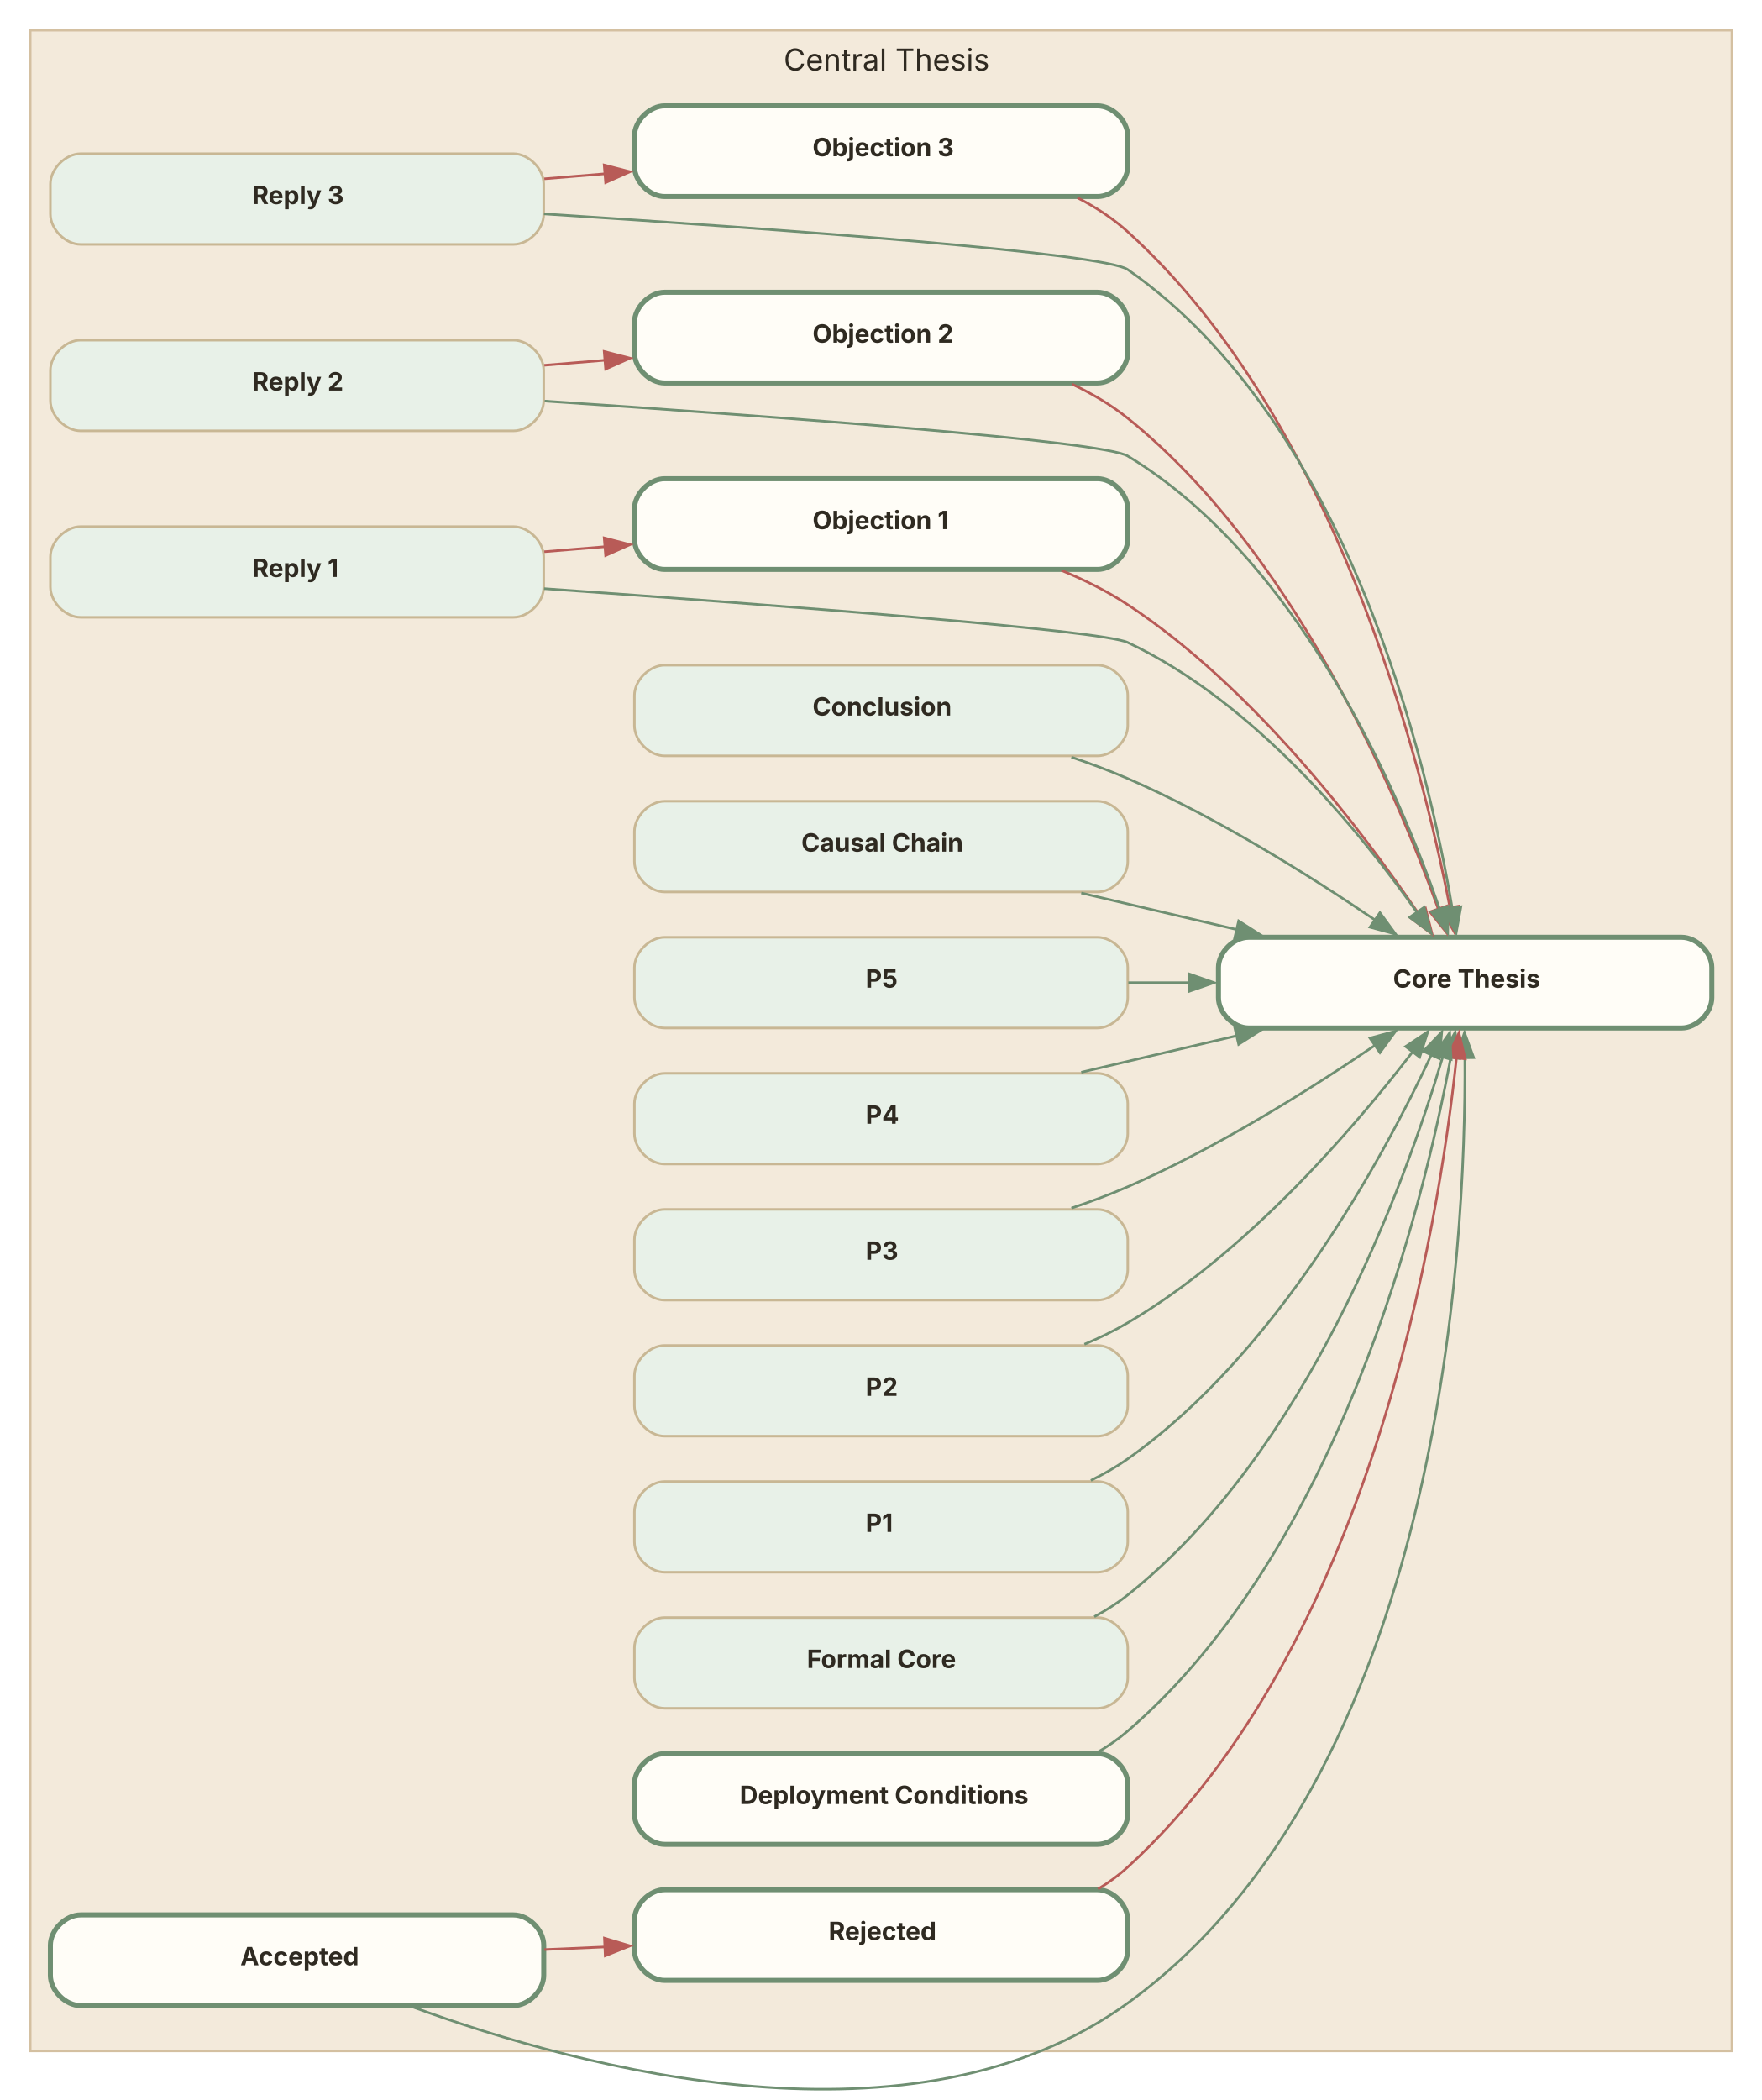
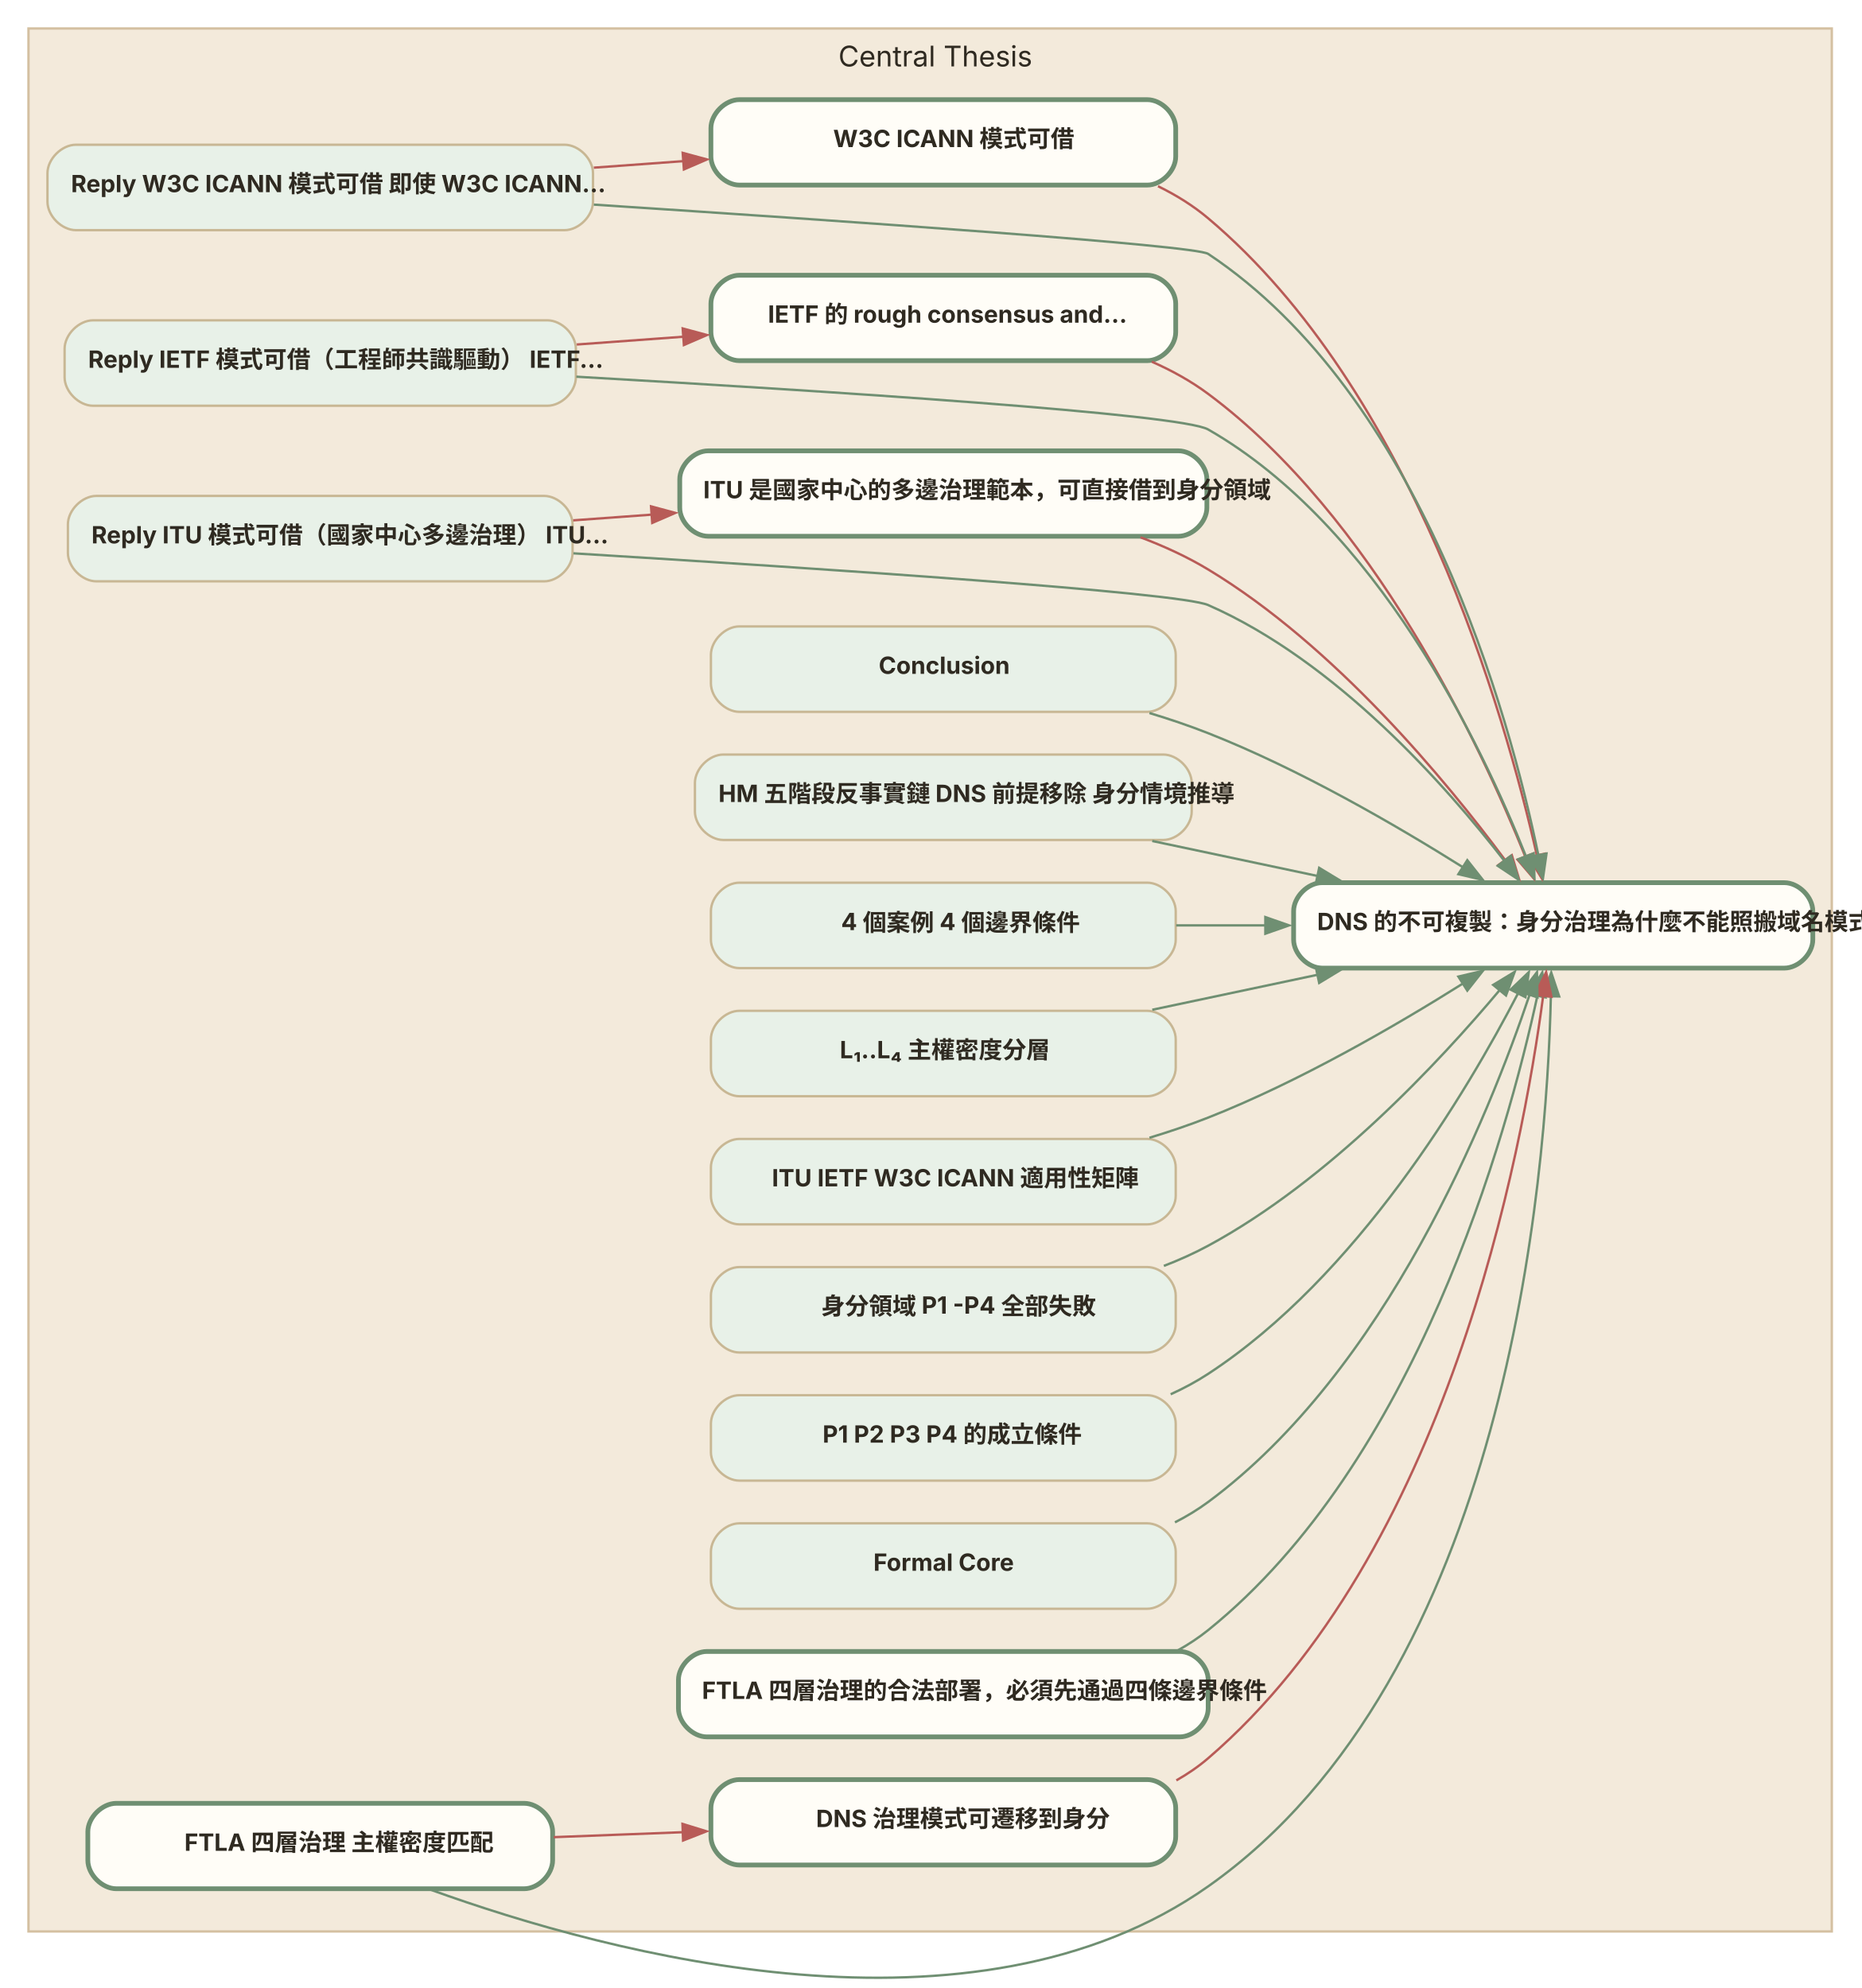
- <svg xmlns="http://www.w3.org/2000/svg" xmlns:xlink="http://www.w3.org/1999/xlink" class="argdown-summary-map" width="604pt" height="720pt" viewBox="0.00 0.00 604.00 720.00">
-   <g id="graph0" class="graph" transform="scale(0.863859 0.863859) rotate(0) translate(4 829.47)">
+ <svg xmlns="http://www.w3.org/2000/svg" xmlns:xlink="http://www.w3.org/1999/xlink" class="argdown-summary-map" width="674pt" height="720pt" viewBox="0.00 0.00 674.00 720.00">
+   <g id="graph0" class="graph" transform="scale(0.85936 0.85936) rotate(0) translate(4 833.83)">
    <g id="clust1" class="cluster">
-       <polygon fill="#f3eadb" stroke="#d4c0a1" points="8,-15.47 8,-817.47 683.52,-817.47 683.52,-15.47 8,-15.47" />
-       <text xml:space="preserve" text-anchor="start" x="307.08" y="-801.47" font-family="Inter, ui-sans-serif, system-ui, -apple-system, BlinkMacSystemFont, Segoe UI, sans-serif" font-size="12.00" fill="#2f2a21">Central Thesis</text>
+       <polygon fill="#f3eadb" stroke="#d4c0a1" points="8,-19.83 8,-821.83 767.82,-821.83 767.82,-19.83 8,-19.83" />
+       <text xml:space="preserve" text-anchor="start" x="349.23" y="-805.83" font-family="Inter, ui-sans-serif, system-ui, -apple-system, BlinkMacSystemFont, Segoe UI, sans-serif" font-size="12.00" fill="#2f2a21">Central Thesis</text>
    </g>
    <g id="node1" class="node">
      <g id="a_node1">
-         <a xlink:title="Core Thesis">
-           <path fill="#fffdf7" stroke="#6f8f72" stroke-width="2" d="M663.52,-457.47C663.52,-457.47 491.68,-457.47 491.68,-457.47 485.68,-457.47 479.68,-451.47 479.68,-445.47 479.68,-445.47 479.68,-433.47 479.68,-433.47 479.68,-427.47 485.68,-421.47 491.68,-421.47 491.68,-421.47 663.52,-421.47 663.52,-421.47 669.52,-421.47 675.52,-427.47 675.52,-433.47 675.52,-433.47 675.52,-445.47 675.52,-445.47 675.52,-451.47 669.52,-457.47 663.52,-457.47" />
-           <text xml:space="preserve" text-anchor="start" x="548.98" y="-437.47" font-family="Inter, ui-sans-serif, system-ui, -apple-system, BlinkMacSystemFont, Segoe UI, sans-serif" font-weight="bold" font-size="10.00" fill="#2f2a21">Core Thesis</text>
+         <a xlink:title="DNS 的不可複製：身分治理為什麼不能照搬域名模式">
+           <path fill="#fffdf7" stroke="#6f8f72" stroke-width="2" d="M747.82,-461.83C747.82,-461.83 553.06,-461.83 553.06,-461.83 547.06,-461.83 541.06,-455.83 541.06,-449.83 541.06,-449.83 541.06,-437.83 541.06,-437.83 541.06,-431.83 547.06,-425.83 553.06,-425.83 553.06,-425.83 747.82,-425.83 747.82,-425.83 753.82,-425.83 759.82,-431.83 759.82,-437.83 759.82,-437.83 759.82,-449.83 759.82,-449.83 759.82,-455.83 753.82,-461.83 747.82,-461.83" />
+           <text xml:space="preserve" text-anchor="start" x="550.98" y="-441.83" font-family="Inter, ui-sans-serif, system-ui, -apple-system, BlinkMacSystemFont, Segoe UI, sans-serif" font-weight="bold" font-size="10.00" fill="#2f2a21">DNS 的不可複製：身分治理為什麼不能照搬域名模式</text>
        </a>
      </g>
    </g>
    <g id="node2" class="node">
      <g id="a_node2">
-         <a xlink:title="Accepted">
-           <path fill="#fffdf7" stroke="#6f8f72" stroke-width="2" d="M199.84,-69.47C199.84,-69.47 28,-69.47 28,-69.47 22,-69.47 16,-63.47 16,-57.47 16,-57.47 16,-45.47 16,-45.47 16,-39.47 22,-33.47 28,-33.47 28,-33.47 199.84,-33.47 199.84,-33.47 205.84,-33.47 211.84,-39.47 211.84,-45.47 211.84,-45.47 211.84,-57.47 211.84,-57.47 211.84,-63.47 205.84,-69.47 199.84,-69.47" />
-           <text xml:space="preserve" text-anchor="start" x="91.41" y="-49.47" font-family="Inter, ui-sans-serif, system-ui, -apple-system, BlinkMacSystemFont, Segoe UI, sans-serif" font-weight="bold" font-size="10.00" fill="#2f2a21">Accepted</text>
+         <a xlink:title="FTLA 四層治理 主權密度匹配">
+           <path fill="#fffdf7" stroke="#6f8f72" stroke-width="2" d="M216.85,-73.83C216.85,-73.83 45.01,-73.83 45.01,-73.83 39.01,-73.83 33.01,-67.83 33.01,-61.83 33.01,-61.83 33.01,-49.83 33.01,-49.83 33.01,-43.83 39.01,-37.83 45.01,-37.83 45.01,-37.83 216.85,-37.83 216.85,-37.83 222.85,-37.83 228.85,-43.83 228.85,-49.83 228.85,-49.83 228.85,-61.83 228.85,-61.83 228.85,-67.83 222.85,-73.83 216.85,-73.83" />
+           <text xml:space="preserve" text-anchor="start" x="73.7" y="-53.83" font-family="Inter, ui-sans-serif, system-ui, -apple-system, BlinkMacSystemFont, Segoe UI, sans-serif" font-weight="bold" font-size="10.00" fill="#2f2a21">FTLA 四層治理 主權密度匹配</text>
        </a>
      </g>
    </g>
    <g id="edge2" class="edge">
      <g id="a_edge2">
        <a xlink:title="support">
-           <path fill="none" stroke="#6f8f72" d="M159.49,-33.04C227.73,-8.07 359.09,26.8 443.68,-34.47 567.42,-124.09 578.02,-332.56 577.5,-409.9" />
-           <polygon fill="#6f8f72" stroke="#6f8f72" points="574,-409.59 577.35,-419.64 581,-409.69 574,-409.59" />
+           <path fill="none" stroke="#6f8f72" d="M177.65,-37.34C253.36,-10.01 406.22,30.86 505.06,-38.83 631.01,-127.64 647.71,-336.62 649.46,-414.18" />
+           <polygon fill="#6f8f72" stroke="#6f8f72" points="645.96,-414 649.61,-423.94 652.96,-413.89 645.96,-414" />
        </a>
      </g>
    </g>
    <g id="node4" class="node">
      <g id="a_node4">
-         <a xlink:title="Rejected">
-           <path fill="#fffdf7" stroke="#6f8f72" stroke-width="2" d="M431.68,-79.47C431.68,-79.47 259.84,-79.47 259.84,-79.47 253.84,-79.47 247.84,-73.47 247.84,-67.47 247.84,-67.47 247.84,-55.47 247.84,-55.47 247.84,-49.47 253.84,-43.47 259.84,-43.47 259.84,-43.47 431.68,-43.47 431.68,-43.47 437.68,-43.47 443.68,-49.47 443.68,-55.47 443.68,-55.47 443.68,-67.47 443.68,-67.47 443.68,-73.47 437.68,-79.47 431.68,-79.47" />
-           <text xml:space="preserve" text-anchor="start" x="324.92" y="-59.47" font-family="Inter, ui-sans-serif, system-ui, -apple-system, BlinkMacSystemFont, Segoe UI, sans-serif" font-weight="bold" font-size="10.00" fill="#2f2a21">Rejected</text>
+         <a xlink:title="DNS 治理模式可遷移到身分">
+           <path fill="#fffdf7" stroke="#6f8f72" stroke-width="2" d="M479.38,-83.83C479.38,-83.83 307.54,-83.83 307.54,-83.83 301.54,-83.83 295.54,-77.83 295.54,-71.83 295.54,-71.83 295.54,-59.83 295.54,-59.83 295.54,-53.83 301.54,-47.83 307.54,-47.83 307.54,-47.83 479.38,-47.83 479.38,-47.83 485.38,-47.83 491.38,-53.83 491.38,-59.83 491.38,-59.83 491.38,-71.83 491.38,-71.83 491.38,-77.83 485.38,-83.83 479.38,-83.83" />
+           <text xml:space="preserve" text-anchor="start" x="339.84" y="-63.83" font-family="Inter, ui-sans-serif, system-ui, -apple-system, BlinkMacSystemFont, Segoe UI, sans-serif" font-weight="bold" font-size="10.00" fill="#2f2a21">DNS 治理模式可遷移到身分</text>
        </a>
      </g>
    </g>
    <g id="edge11" class="edge">
      <g id="a_edge11">
        <a xlink:title="attack">
-           <path fill="none" stroke="#b85b57" d="M212.06,-55.7C220.05,-56.04 228.17,-56.4 236.24,-56.75" />
-           <polygon fill="#b85b57" stroke="#b85b57" points="235.94,-60.24 246.09,-57.18 236.25,-53.24 235.94,-60.24" />
+           <path fill="none" stroke="#b85b57" d="M229.31,-59.57C247.06,-60.25 265.68,-60.97 283.74,-61.66" />
+           <polygon fill="#b85b57" stroke="#b85b57" points="283.56,-65.16 293.68,-62.04 283.82,-58.16 283.56,-65.16" />
        </a>
      </g>
    </g>
    <g id="node3" class="node">
      <g id="a_node3">
-         <a xlink:title="Deployment Conditions">
-           <path fill="#fffdf7" stroke="#6f8f72" stroke-width="2" d="M431.68,-133.47C431.68,-133.47 259.84,-133.47 259.84,-133.47 253.84,-133.47 247.84,-127.47 247.84,-121.47 247.84,-121.47 247.84,-109.47 247.84,-109.47 247.84,-103.47 253.84,-97.47 259.84,-97.47 259.84,-97.47 431.68,-97.47 431.68,-97.47 437.68,-97.47 443.68,-103.47 443.68,-109.47 443.68,-109.47 443.68,-121.47 443.68,-121.47 443.68,-127.47 437.68,-133.47 431.68,-133.47" />
-           <text xml:space="preserve" text-anchor="start" x="289.65" y="-113.47" font-family="Inter, ui-sans-serif, system-ui, -apple-system, BlinkMacSystemFont, Segoe UI, sans-serif" font-weight="bold" font-size="10.00" fill="#2f2a21">Deployment Conditions</text>
+         <a xlink:title="FTLA 四層治理的合法部署，必須先通過四條邊界條件">
+           <path fill="#fffdf7" stroke="#6f8f72" stroke-width="2" d="M493.06,-137.83C493.06,-137.83 293.86,-137.83 293.86,-137.83 287.86,-137.83 281.86,-131.83 281.86,-125.83 281.86,-125.83 281.86,-113.83 281.86,-113.83 281.86,-107.83 287.86,-101.83 293.86,-101.83 293.86,-101.83 493.06,-101.83 493.06,-101.83 499.06,-101.83 505.06,-107.83 505.06,-113.83 505.06,-113.83 505.06,-125.83 505.06,-125.83 505.06,-131.83 499.06,-137.83 493.06,-137.83" />
+           <text xml:space="preserve" text-anchor="start" x="291.78" y="-117.83" font-family="Inter, ui-sans-serif, system-ui, -apple-system, BlinkMacSystemFont, Segoe UI, sans-serif" font-weight="bold" font-size="10.00" fill="#2f2a21">FTLA 四層治理的合法部署，必須先通過四條邊界條件</text>
        </a>
      </g>
    </g>
    <g id="edge9" class="edge">
      <g id="a_edge9">
        <a xlink:title="support">
-           <path fill="none" stroke="#6f8f72" d="M431.18,-133.71C435.63,-136.26 439.84,-139.16 443.68,-142.47 527.59,-214.71 560.93,-350.42 571.94,-410.07" />
-           <polygon fill="#6f8f72" stroke="#6f8f72" points="568.47,-410.54 573.65,-419.78 575.37,-409.33 568.47,-410.54" />
+           <path fill="none" stroke="#6f8f72" d="M492.18,-138.24C496.73,-140.76 501.06,-143.61 505.06,-146.83 592.7,-217.54 630.85,-354.57 643.86,-414.54" />
+           <polygon fill="#6f8f72" stroke="#6f8f72" points="640.36,-414.9 645.83,-423.98 647.21,-413.48 640.36,-414.9" />
        </a>
      </g>
    </g>
    <g id="edge12" class="edge">
      <g id="a_edge12">
        <a xlink:title="attack">
-           <path fill="none" stroke="#b85b57" d="M431.86,-79.72C436.09,-82.27 440.07,-85.17 443.68,-88.47 540.15,-176.59 567.04,-342.01 574.17,-409.57" />
-           <polygon fill="#b85b57" stroke="#b85b57" points="570.68,-409.89 575.14,-419.5 577.65,-409.21 570.68,-409.89" />
+           <path fill="none" stroke="#b85b57" d="M491.65,-83.5C496.42,-86.2 500.94,-89.29 505.06,-92.83 605.7,-179.34 637.35,-346.99 646.27,-414.56" />
+           <polygon fill="#b85b57" stroke="#b85b57" points="642.75,-414.61 647.46,-424.1 649.7,-413.75 642.75,-414.61" />
        </a>
      </g>
    </g>
    <g id="node5" class="node">
      <g id="a_node5">
-         <a xlink:title="Objection 1">
-           <path fill="#fffdf7" stroke="#6f8f72" stroke-width="2" d="M431.68,-639.47C431.68,-639.47 259.84,-639.47 259.84,-639.47 253.84,-639.47 247.84,-633.47 247.84,-627.47 247.84,-627.47 247.84,-615.47 247.84,-615.47 247.84,-609.47 253.84,-603.47 259.84,-603.47 259.84,-603.47 431.68,-603.47 431.68,-603.47 437.68,-603.47 443.68,-609.47 443.68,-615.47 443.68,-615.47 443.68,-627.47 443.68,-627.47 443.68,-633.47 437.68,-639.47 431.68,-639.47" />
-           <text xml:space="preserve" text-anchor="start" x="318.53" y="-619.47" font-family="Inter, ui-sans-serif, system-ui, -apple-system, BlinkMacSystemFont, Segoe UI, sans-serif" font-weight="bold" font-size="10.00" fill="#2f2a21">Objection 1</text>
+         <a xlink:title="ITU 是國家中心的多邊治理範本，可直接借到身分領域">
+           <path fill="#fffdf7" stroke="#6f8f72" stroke-width="2" d="M492.51,-643.83C492.51,-643.83 294.41,-643.83 294.41,-643.83 288.41,-643.83 282.41,-637.83 282.41,-631.83 282.41,-631.83 282.41,-619.83 282.41,-619.83 282.41,-613.83 288.41,-607.83 294.41,-607.83 294.41,-607.83 492.51,-607.83 492.51,-607.83 498.51,-607.83 504.51,-613.83 504.51,-619.83 504.51,-619.83 504.51,-631.83 504.51,-631.83 504.51,-637.83 498.51,-643.83 492.51,-643.83" />
+           <text xml:space="preserve" text-anchor="start" x="292.33" y="-623.83" font-family="Inter, ui-sans-serif, system-ui, -apple-system, BlinkMacSystemFont, Segoe UI, sans-serif" font-weight="bold" font-size="10.00" fill="#2f2a21">ITU 是國家中心的多邊治理範本，可直接借到身分領域</text>
        </a>
      </g>
    </g>
    <g id="edge14" class="edge">
      <g id="a_edge14">
        <a xlink:title="attack">
-           <path fill="none" stroke="#b85b57" d="M417.38,-603.07C426.59,-599.28 435.61,-594.78 443.68,-589.47 493.67,-556.55 536.49,-500.14 559.21,-466.68" />
-           <polygon fill="#b85b57" stroke="#b85b57" points="561.87,-469 564.5,-458.74 556.04,-465.12 561.87,-469" />
+           <path fill="none" stroke="#b85b57" d="M476.56,-607.38C486.5,-603.63 496.25,-599.15 505.06,-593.83 558.29,-561.7 605.18,-505.02 630.21,-471.3" />
+           <polygon fill="#b85b57" stroke="#b85b57" points="633.01,-473.39 636.08,-463.25 627.36,-469.27 633.01,-473.39" />
        </a>
      </g>
    </g>
    <g id="node6" class="node">
      <g id="a_node6">
-         <a xlink:title="Objection 2">
-           <path fill="#fffdf7" stroke="#6f8f72" stroke-width="2" d="M431.68,-713.47C431.68,-713.47 259.84,-713.47 259.84,-713.47 253.84,-713.47 247.84,-707.47 247.84,-701.47 247.84,-701.47 247.84,-689.47 247.84,-689.47 247.84,-683.47 253.84,-677.47 259.84,-677.47 259.84,-677.47 431.68,-677.47 431.68,-677.47 437.68,-677.47 443.68,-683.47 443.68,-689.47 443.68,-689.47 443.68,-701.47 443.68,-701.47 443.68,-707.47 437.68,-713.47 431.68,-713.47" />
-           <text xml:space="preserve" text-anchor="start" x="318.53" y="-693.47" font-family="Inter, ui-sans-serif, system-ui, -apple-system, BlinkMacSystemFont, Segoe UI, sans-serif" font-weight="bold" font-size="10.00" fill="#2f2a21">Objection 2</text>
+         <a xlink:title="IETF 的 rough consensus and...">
+           <path fill="#fffdf7" stroke="#6f8f72" stroke-width="2" d="M479.38,-717.83C479.38,-717.83 307.54,-717.83 307.54,-717.83 301.54,-717.83 295.54,-711.83 295.54,-705.83 295.54,-705.83 295.54,-693.83 295.54,-693.83 295.54,-687.83 301.54,-681.83 307.54,-681.83 307.54,-681.83 479.38,-681.83 479.38,-681.83 485.38,-681.83 491.38,-687.83 491.38,-693.83 491.38,-693.83 491.38,-705.83 491.38,-705.83 491.38,-711.83 485.38,-717.83 479.38,-717.83" />
+           <text xml:space="preserve" text-anchor="start" x="319.56" y="-697.83" font-family="Inter, ui-sans-serif, system-ui, -apple-system, BlinkMacSystemFont, Segoe UI, sans-serif" font-weight="bold" font-size="10.00" fill="#2f2a21">IETF 的 rough consensus and...</text>
        </a>
      </g>
    </g>
    <g id="edge17" class="edge">
      <g id="a_edge17">
        <a xlink:title="attack">
-           <path fill="none" stroke="#b85b57" d="M421.61,-676.98C429.5,-673.25 437.05,-668.8 443.68,-663.47 509.29,-610.73 549.76,-516.25 566.97,-468.62" />
-           <polygon fill="#b85b57" stroke="#b85b57" points="570.24,-469.86 570.25,-459.27 563.63,-467.55 570.24,-469.86" />
+           <path fill="none" stroke="#b85b57" d="M481.3,-681.4C489.75,-677.68 497.84,-673.2 505.06,-667.83 574.46,-616.16 619.51,-520.45 638.76,-472.61" />
+           <polygon fill="#b85b57" stroke="#b85b57" points="641.94,-474.08 642.33,-463.49 635.43,-471.52 641.94,-474.08" />
        </a>
      </g>
    </g>
    <g id="node7" class="node">
      <g id="a_node7">
-         <a xlink:title="Objection 3">
-           <path fill="#fffdf7" stroke="#6f8f72" stroke-width="2" d="M431.68,-787.47C431.68,-787.47 259.84,-787.47 259.84,-787.47 253.84,-787.47 247.84,-781.47 247.84,-775.47 247.84,-775.47 247.84,-763.47 247.84,-763.47 247.84,-757.47 253.84,-751.47 259.84,-751.47 259.84,-751.47 431.68,-751.47 431.68,-751.47 437.68,-751.47 443.68,-757.47 443.68,-763.47 443.68,-763.47 443.68,-775.47 443.68,-775.47 443.68,-781.47 437.68,-787.47 431.68,-787.47" />
-           <text xml:space="preserve" text-anchor="start" x="318.53" y="-767.47" font-family="Inter, ui-sans-serif, system-ui, -apple-system, BlinkMacSystemFont, Segoe UI, sans-serif" font-weight="bold" font-size="10.00" fill="#2f2a21">Objection 3</text>
+         <a xlink:title="W3C ICANN 模式可借">
+           <path fill="#fffdf7" stroke="#6f8f72" stroke-width="2" d="M479.38,-791.83C479.38,-791.83 307.54,-791.83 307.54,-791.83 301.54,-791.83 295.54,-785.83 295.54,-779.83 295.54,-779.83 295.54,-767.83 295.54,-767.83 295.54,-761.83 301.54,-755.83 307.54,-755.83 307.54,-755.83 479.38,-755.83 479.38,-755.83 485.38,-755.83 491.38,-761.83 491.38,-767.83 491.38,-767.83 491.38,-779.83 491.38,-779.83 491.38,-785.83 485.38,-791.83 479.38,-791.83" />
+           <text xml:space="preserve" text-anchor="start" x="347.07" y="-771.83" font-family="Inter, ui-sans-serif, system-ui, -apple-system, BlinkMacSystemFont, Segoe UI, sans-serif" font-weight="bold" font-size="10.00" fill="#2f2a21">W3C ICANN 模式可借</text>
        </a>
      </g>
    </g>
    <g id="edge20" class="edge">
      <g id="a_edge20">
        <a xlink:title="attack">
-           <path fill="none" stroke="#b85b57" d="M423.69,-750.99C430.93,-747.27 437.77,-742.82 443.68,-737.47 525.84,-663.18 560.04,-528.53 571.61,-469.06" />
-           <polygon fill="#b85b57" stroke="#b85b57" points="575.02,-469.84 573.41,-459.37 568.14,-468.57 575.02,-469.84" />
+           <path fill="none" stroke="#b85b57" d="M483.93,-755.35C491.53,-751.64 498.72,-747.18 505.06,-741.83 591.19,-669.19 630.07,-533.1 643.56,-473.3" />
+           <polygon fill="#b85b57" stroke="#b85b57" points="646.98,-474.07 645.67,-463.55 640.13,-472.58 646.98,-474.07" />
        </a>
      </g>
    </g>
    <g id="node8" class="node">
      <g id="a_node8">
        <a xlink:title="Formal Core">
-           <path fill="#e8f1e8" stroke="#c8b794" d="M431.68,-187.47C431.68,-187.47 259.84,-187.47 259.84,-187.47 253.84,-187.47 247.84,-181.47 247.84,-175.47 247.84,-175.47 247.84,-163.47 247.84,-163.47 247.84,-157.47 253.84,-151.47 259.84,-151.47 259.84,-151.47 431.68,-151.47 431.68,-151.47 437.68,-151.47 443.68,-157.47 443.68,-163.47 443.68,-163.47 443.68,-175.47 443.68,-175.47 443.68,-181.47 437.68,-187.47 431.68,-187.47" />
-           <text xml:space="preserve" text-anchor="start" x="316.31" y="-167.47" font-family="Inter, ui-sans-serif, system-ui, -apple-system, BlinkMacSystemFont, Segoe UI, sans-serif" font-weight="bold" font-size="10.00" fill="#2f2a21">Formal Core</text>
+           <path fill="#e8f1e8" stroke="#c8b794" d="M479.38,-191.83C479.38,-191.83 307.54,-191.83 307.54,-191.83 301.54,-191.83 295.54,-185.83 295.54,-179.83 295.54,-179.83 295.54,-167.83 295.54,-167.83 295.54,-161.83 301.54,-155.83 307.54,-155.83 307.54,-155.83 479.38,-155.83 479.38,-155.83 485.38,-155.83 491.38,-161.83 491.38,-167.83 491.38,-167.83 491.38,-179.83 491.38,-179.83 491.38,-185.83 485.38,-191.83 479.38,-191.83" />
+           <text xml:space="preserve" text-anchor="start" x="364.01" y="-171.83" font-family="Inter, ui-sans-serif, system-ui, -apple-system, BlinkMacSystemFont, Segoe UI, sans-serif" font-weight="bold" font-size="10.00" fill="#2f2a21">Formal Core</text>
        </a>
      </g>
    </g>
    <g id="edge1" class="edge">
      <g id="a_edge1">
        <a xlink:title="support">
-           <path fill="none" stroke="#6f8f72" d="M430.4,-187.83C435.1,-190.35 439.58,-193.21 443.68,-196.47 514.96,-253.05 553.49,-358.78 568.74,-410.07" />
-           <polygon fill="#6f8f72" stroke="#6f8f72" points="565.34,-410.91 571.47,-419.56 572.07,-408.98 565.34,-410.91" />
+           <path fill="none" stroke="#6f8f72" d="M491.06,-192.24C495.98,-194.75 500.69,-197.6 505.06,-200.83 580.06,-256.33 623.29,-363.42 640.58,-414.86" />
+           <polygon fill="#6f8f72" stroke="#6f8f72" points="637.16,-415.67 643.59,-424.1 643.82,-413.5 637.16,-415.67" />
        </a>
      </g>
    </g>
    <g id="node9" class="node">
      <g id="a_node9">
-         <a xlink:title="P1">
-           <path fill="#e8f1e8" stroke="#c8b794" d="M431.68,-241.47C431.68,-241.47 259.84,-241.47 259.84,-241.47 253.84,-241.47 247.84,-235.47 247.84,-229.47 247.84,-229.47 247.84,-217.47 247.84,-217.47 247.84,-211.47 253.84,-205.47 259.84,-205.47 259.84,-205.47 431.68,-205.47 431.68,-205.47 437.68,-205.47 443.68,-211.47 443.68,-217.47 443.68,-217.47 443.68,-229.47 443.68,-229.47 443.68,-235.47 437.68,-241.47 431.68,-241.47" />
-           <text xml:space="preserve" text-anchor="start" x="339.64" y="-221.47" font-family="Inter, ui-sans-serif, system-ui, -apple-system, BlinkMacSystemFont, Segoe UI, sans-serif" font-weight="bold" font-size="10.00" fill="#2f2a21">P1</text>
+         <a xlink:title="P1 P2 P3 P4 的成立條件">
+           <path fill="#e8f1e8" stroke="#c8b794" d="M479.38,-245.83C479.38,-245.83 307.54,-245.83 307.54,-245.83 301.54,-245.83 295.54,-239.83 295.54,-233.83 295.54,-233.83 295.54,-221.83 295.54,-221.83 295.54,-215.83 301.54,-209.83 307.54,-209.83 307.54,-209.83 479.38,-209.83 479.38,-209.83 485.38,-209.83 491.38,-215.83 491.38,-221.83 491.38,-221.83 491.38,-233.83 491.38,-233.83 491.38,-239.83 485.38,-245.83 479.38,-245.83" />
+           <text xml:space="preserve" text-anchor="start" x="342.6" y="-225.83" font-family="Inter, ui-sans-serif, system-ui, -apple-system, BlinkMacSystemFont, Segoe UI, sans-serif" font-weight="bold" font-size="10.00" fill="#2f2a21">P1 P2 P3 P4 的成立條件</text>
        </a>
      </g>
    </g>
    <g id="edge3" class="edge">
      <g id="a_edge3">
        <a xlink:title="support">
-           <path fill="none" stroke="#6f8f72" d="M429.03,-241.9C434.18,-244.41 439.11,-247.25 443.68,-250.47 502.94,-292.31 544.81,-369.35 564.28,-410.98" />
-           <polygon fill="#6f8f72" stroke="#6f8f72" points="561,-412.22 568.33,-419.87 567.37,-409.31 561,-412.22" />
+           <path fill="none" stroke="#6f8f72" d="M489.25,-246.22C494.78,-248.73 500.1,-251.59 505.06,-254.83 567.7,-295.78 614.01,-373.46 635.71,-415.36" />
+           <polygon fill="#6f8f72" stroke="#6f8f72" points="632.49,-416.75 640.14,-424.09 638.74,-413.58 632.49,-416.75" />
        </a>
      </g>
    </g>
    <g id="node10" class="node">
      <g id="a_node10">
-         <a xlink:title="P2">
-           <path fill="#e8f1e8" stroke="#c8b794" d="M431.68,-295.47C431.68,-295.47 259.84,-295.47 259.84,-295.47 253.84,-295.47 247.84,-289.47 247.84,-283.47 247.84,-283.47 247.84,-271.47 247.84,-271.47 247.84,-265.47 253.84,-259.47 259.84,-259.47 259.84,-259.47 431.68,-259.47 431.68,-259.47 437.68,-259.47 443.68,-265.47 443.68,-271.47 443.68,-271.47 443.68,-283.47 443.68,-283.47 443.68,-289.47 437.68,-295.47 431.68,-295.47" />
-           <text xml:space="preserve" text-anchor="start" x="339.64" y="-275.47" font-family="Inter, ui-sans-serif, system-ui, -apple-system, BlinkMacSystemFont, Segoe UI, sans-serif" font-weight="bold" font-size="10.00" fill="#2f2a21">P2</text>
+         <a xlink:title="身分領域 P1 -P4 全部失敗">
+           <path fill="#e8f1e8" stroke="#c8b794" d="M479.38,-299.83C479.38,-299.83 307.54,-299.83 307.54,-299.83 301.54,-299.83 295.54,-293.83 295.54,-287.83 295.54,-287.83 295.54,-275.83 295.54,-275.83 295.54,-269.83 301.54,-263.83 307.54,-263.83 307.54,-263.83 479.38,-263.83 479.38,-263.83 485.38,-263.83 491.38,-269.83 491.38,-275.83 491.38,-275.83 491.38,-287.83 491.38,-287.83 491.38,-293.83 485.38,-299.83 479.38,-299.83" />
+           <text xml:space="preserve" text-anchor="start" x="342.06" y="-279.83" font-family="Inter, ui-sans-serif, system-ui, -apple-system, BlinkMacSystemFont, Segoe UI, sans-serif" font-weight="bold" font-size="10.00" fill="#2f2a21">身分領域 P1 -P4 全部失敗</text>
        </a>
      </g>
    </g>
    <g id="edge4" class="edge">
      <g id="a_edge4">
        <a xlink:title="support">
-           <path fill="none" stroke="#6f8f72" d="M426.47,-295.95C432.45,-298.45 438.26,-301.28 443.68,-304.47 491.19,-332.46 533.48,-381.69 557.01,-412.33" />
-           <polygon fill="#6f8f72" stroke="#6f8f72" points="553.97,-414.12 562.79,-420 559.56,-409.9 553.97,-414.12" />
+           <path fill="none" stroke="#6f8f72" d="M486.39,-300.32C492.86,-302.81 499.15,-305.64 505.06,-308.83 555.89,-336.31 602.31,-386.05 628.14,-416.87" />
+           <polygon fill="#6f8f72" stroke="#6f8f72" points="625.15,-418.75 634.21,-424.24 630.55,-414.3 625.15,-418.75" />
        </a>
      </g>
    </g>
    <g id="node11" class="node">
      <g id="a_node11">
-         <a xlink:title="P3">
-           <path fill="#e8f1e8" stroke="#c8b794" d="M431.68,-349.47C431.68,-349.47 259.84,-349.47 259.84,-349.47 253.84,-349.47 247.84,-343.47 247.84,-337.47 247.84,-337.47 247.84,-325.47 247.84,-325.47 247.84,-319.47 253.84,-313.47 259.84,-313.47 259.84,-313.47 431.68,-313.47 431.68,-313.47 437.68,-313.47 443.68,-319.47 443.68,-325.47 443.68,-325.47 443.68,-337.47 443.68,-337.47 443.68,-343.47 437.68,-349.47 431.68,-349.47" />
-           <text xml:space="preserve" text-anchor="start" x="339.64" y="-329.47" font-family="Inter, ui-sans-serif, system-ui, -apple-system, BlinkMacSystemFont, Segoe UI, sans-serif" font-weight="bold" font-size="10.00" fill="#2f2a21">P3</text>
+         <a xlink:title="ITU IETF W3C ICANN 適用性矩陣">
+           <path fill="#e8f1e8" stroke="#c8b794" d="M479.38,-353.83C479.38,-353.83 307.54,-353.83 307.54,-353.83 301.54,-353.83 295.54,-347.83 295.54,-341.83 295.54,-341.83 295.54,-329.83 295.54,-329.83 295.54,-323.83 301.54,-317.83 307.54,-317.83 307.54,-317.83 479.38,-317.83 479.38,-317.83 485.38,-317.83 491.38,-323.83 491.38,-329.83 491.38,-329.83 491.38,-341.83 491.38,-341.83 491.38,-347.83 485.38,-353.83 479.38,-353.83" />
+           <text xml:space="preserve" text-anchor="start" x="321.24" y="-333.83" font-family="Inter, ui-sans-serif, system-ui, -apple-system, BlinkMacSystemFont, Segoe UI, sans-serif" font-weight="bold" font-size="10.00" fill="#2f2a21">ITU IETF W3C ICANN 適用性矩陣</text>
        </a>
      </g>
    </g>
    <g id="edge5" class="edge">
      <g id="a_edge5">
        <a xlink:title="support">
-           <path fill="none" stroke="#6f8f72" d="M421.31,-349.97C428.97,-352.54 436.55,-355.37 443.68,-358.47 478.85,-373.73 515.86,-396.96 541.87,-414.63" />
-           <polygon fill="#6f8f72" stroke="#6f8f72" points="539.81,-417.46 550.03,-420.24 543.78,-411.69 539.81,-417.46" />
+           <path fill="none" stroke="#6f8f72" d="M480.32,-354.33C488.78,-356.89 497.15,-359.72 505.06,-362.83 543.45,-377.96 584.19,-401.6 612.57,-419.44" />
+           <polygon fill="#6f8f72" stroke="#6f8f72" points="610.48,-422.26 620.8,-424.67 614.24,-416.35 610.48,-422.26" />
        </a>
      </g>
    </g>
    <g id="node12" class="node">
      <g id="a_node12">
-         <a xlink:title="P4">
-           <path fill="#e8f1e8" stroke="#c8b794" d="M431.68,-403.47C431.68,-403.47 259.84,-403.47 259.84,-403.47 253.84,-403.47 247.84,-397.47 247.84,-391.47 247.84,-391.47 247.84,-379.47 247.84,-379.47 247.84,-373.47 253.84,-367.47 259.84,-367.47 259.84,-367.47 431.68,-367.47 431.68,-367.47 437.68,-367.47 443.68,-373.47 443.68,-379.47 443.68,-379.47 443.68,-391.47 443.68,-391.47 443.68,-397.47 437.68,-403.47 431.68,-403.47" />
-           <text xml:space="preserve" text-anchor="start" x="339.64" y="-383.47" font-family="Inter, ui-sans-serif, system-ui, -apple-system, BlinkMacSystemFont, Segoe UI, sans-serif" font-weight="bold" font-size="10.00" fill="#2f2a21">P4</text>
+         <a xlink:title="L₁..L₄ 主權密度分層">
+           <path fill="#e8f1e8" stroke="#c8b794" d="M479.38,-407.83C479.38,-407.83 307.54,-407.83 307.54,-407.83 301.54,-407.83 295.54,-401.83 295.54,-395.83 295.54,-395.83 295.54,-383.83 295.54,-383.83 295.54,-377.83 301.54,-371.83 307.54,-371.83 307.54,-371.83 479.38,-371.83 479.38,-371.83 485.38,-371.83 491.38,-377.83 491.38,-383.83 491.38,-383.83 491.38,-395.83 491.38,-395.83 491.38,-401.83 485.38,-407.83 479.38,-407.83" />
+           <text xml:space="preserve" text-anchor="start" x="349.84" y="-387.83" font-family="Inter, ui-sans-serif, system-ui, -apple-system, BlinkMacSystemFont, Segoe UI, sans-serif" font-weight="bold" font-size="10.00" fill="#2f2a21">L₁..L₄ 主權密度分層</text>
        </a>
      </g>
    </g>
    <g id="edge6" class="edge">
      <g id="a_edge6">
        <a xlink:title="support">
-           <path fill="none" stroke="#6f8f72" d="M425.22,-403.9C445.08,-408.57 466.56,-413.61 486.92,-418.4" />
-           <polygon fill="#6f8f72" stroke="#6f8f72" points="486.1,-421.8 496.64,-420.68 487.7,-414.99 486.1,-421.8" />
+           <path fill="none" stroke="#6f8f72" d="M481.5,-408.27C503.94,-413.02 528.24,-418.17 551.21,-423.03" />
+           <polygon fill="#6f8f72" stroke="#6f8f72" points="550.38,-426.43 560.88,-425.08 551.83,-419.58 550.38,-426.43" />
        </a>
      </g>
    </g>
    <g id="node13" class="node">
      <g id="a_node13">
-         <a xlink:title="P5">
-           <path fill="#e8f1e8" stroke="#c8b794" d="M431.68,-457.47C431.68,-457.47 259.84,-457.47 259.84,-457.47 253.84,-457.47 247.84,-451.47 247.84,-445.47 247.84,-445.47 247.84,-433.47 247.84,-433.47 247.84,-427.47 253.84,-421.47 259.84,-421.47 259.84,-421.47 431.68,-421.47 431.68,-421.47 437.68,-421.47 443.68,-427.47 443.68,-433.47 443.68,-433.47 443.68,-445.47 443.68,-445.47 443.68,-451.47 437.68,-457.47 431.68,-457.47" />
-           <text xml:space="preserve" text-anchor="start" x="339.64" y="-437.47" font-family="Inter, ui-sans-serif, system-ui, -apple-system, BlinkMacSystemFont, Segoe UI, sans-serif" font-weight="bold" font-size="10.00" fill="#2f2a21">P5</text>
+         <a xlink:title="4 個案例 4 個邊界條件">
+           <path fill="#e8f1e8" stroke="#c8b794" d="M479.38,-461.83C479.38,-461.83 307.54,-461.83 307.54,-461.83 301.54,-461.83 295.54,-455.83 295.54,-449.83 295.54,-449.83 295.54,-437.83 295.54,-437.83 295.54,-431.83 301.54,-425.83 307.54,-425.83 307.54,-425.83 479.38,-425.83 479.38,-425.83 485.38,-425.83 491.38,-431.83 491.38,-437.83 491.38,-437.83 491.38,-449.83 491.38,-449.83 491.38,-455.83 485.38,-461.83 479.38,-461.83" />
+           <text xml:space="preserve" text-anchor="start" x="350.39" y="-441.83" font-family="Inter, ui-sans-serif, system-ui, -apple-system, BlinkMacSystemFont, Segoe UI, sans-serif" font-weight="bold" font-size="10.00" fill="#2f2a21">4 個案例 4 個邊界條件</text>
        </a>
      </g>
    </g>
    <g id="edge7" class="edge">
      <g id="a_edge7">
        <a xlink:title="support">
-           <path fill="none" stroke="#6f8f72" d="M443.9,-439.47C451.89,-439.47 460.01,-439.47 468.08,-439.47" />
-           <polygon fill="#6f8f72" stroke="#6f8f72" points="467.93,-442.97 477.93,-439.47 467.93,-435.97 467.93,-442.97" />
+           <path fill="none" stroke="#6f8f72" d="M491.58,-443.83C503.99,-443.83 516.81,-443.83 529.53,-443.83" />
+           <polygon fill="#6f8f72" stroke="#6f8f72" points="529.15,-447.33 539.15,-443.83 529.15,-440.33 529.15,-447.33" />
        </a>
      </g>
    </g>
    <g id="node14" class="node">
      <g id="a_node14">
-         <a xlink:title="Causal Chain">
-           <path fill="#e8f1e8" stroke="#c8b794" d="M431.68,-511.47C431.68,-511.47 259.84,-511.47 259.84,-511.47 253.84,-511.47 247.84,-505.47 247.84,-499.47 247.84,-499.47 247.84,-487.47 247.84,-487.47 247.84,-481.47 253.84,-475.47 259.84,-475.47 259.84,-475.47 431.68,-475.47 431.68,-475.47 437.68,-475.47 443.68,-481.47 443.68,-487.47 443.68,-487.47 443.68,-499.47 443.68,-499.47 443.68,-505.47 437.68,-511.47 431.68,-511.47" />
-           <text xml:space="preserve" text-anchor="start" x="314.09" y="-491.47" font-family="Inter, ui-sans-serif, system-ui, -apple-system, BlinkMacSystemFont, Segoe UI, sans-serif" font-weight="bold" font-size="10.00" fill="#2f2a21">Causal Chain</text>
+         <a xlink:title="HM 五階段反事實鏈 DNS 前提移除 身分情境推導">
+           <path fill="#e8f1e8" stroke="#c8b794" d="M486.12,-515.83C486.12,-515.83 300.8,-515.83 300.8,-515.83 294.8,-515.83 288.8,-509.83 288.8,-503.83 288.8,-503.83 288.8,-491.83 288.8,-491.83 288.8,-485.83 294.8,-479.83 300.8,-479.83 300.8,-479.83 486.12,-479.83 486.12,-479.83 492.12,-479.83 498.12,-485.83 498.12,-491.83 498.12,-491.83 498.12,-503.83 498.12,-503.83 498.12,-509.83 492.12,-515.83 486.12,-515.83" />
+           <text xml:space="preserve" text-anchor="start" x="298.72" y="-495.83" font-family="Inter, ui-sans-serif, system-ui, -apple-system, BlinkMacSystemFont, Segoe UI, sans-serif" font-weight="bold" font-size="10.00" fill="#2f2a21">HM 五階段反事實鏈 DNS 前提移除 身分情境推導</text>
        </a>
      </g>
    </g>
    <g id="edge8" class="edge">
      <g id="a_edge8">
        <a xlink:title="support">
-           <path fill="none" stroke="#6f8f72" d="M425.22,-475.04C445.08,-470.37 466.56,-465.32 486.92,-460.54" />
-           <polygon fill="#6f8f72" stroke="#6f8f72" points="487.7,-463.95 496.64,-458.26 486.1,-457.14 487.7,-463.95" />
+           <path fill="none" stroke="#6f8f72" d="M481.5,-479.4C503.94,-474.65 528.24,-469.5 551.21,-464.64" />
+           <polygon fill="#6f8f72" stroke="#6f8f72" points="551.83,-468.08 560.88,-462.59 550.38,-461.24 551.83,-468.08" />
        </a>
      </g>
    </g>
    <g id="node15" class="node">
      <g id="a_node15">
        <a xlink:title="Conclusion">
-           <path fill="#e8f1e8" stroke="#c8b794" d="M431.68,-565.47C431.68,-565.47 259.84,-565.47 259.84,-565.47 253.84,-565.47 247.84,-559.47 247.84,-553.47 247.84,-553.47 247.84,-541.47 247.84,-541.47 247.84,-535.47 253.84,-529.47 259.84,-529.47 259.84,-529.47 431.68,-529.47 431.68,-529.47 437.68,-529.47 443.68,-535.47 443.68,-541.47 443.68,-541.47 443.68,-553.47 443.68,-553.47 443.68,-559.47 437.68,-565.47 431.68,-565.47" />
-           <text xml:space="preserve" text-anchor="start" x="318.54" y="-545.47" font-family="Inter, ui-sans-serif, system-ui, -apple-system, BlinkMacSystemFont, Segoe UI, sans-serif" font-weight="bold" font-size="10.00" fill="#2f2a21">Conclusion</text>
+           <path fill="#e8f1e8" stroke="#c8b794" d="M479.38,-569.83C479.38,-569.83 307.54,-569.83 307.54,-569.83 301.54,-569.83 295.54,-563.83 295.54,-557.83 295.54,-557.83 295.54,-545.83 295.54,-545.83 295.54,-539.83 301.54,-533.83 307.54,-533.83 307.54,-533.83 479.38,-533.83 479.38,-533.83 485.38,-533.83 491.38,-539.83 491.38,-545.83 491.38,-545.83 491.38,-557.83 491.38,-557.83 491.38,-563.83 485.38,-569.83 479.38,-569.83" />
+           <text xml:space="preserve" text-anchor="start" x="366.24" y="-549.83" font-family="Inter, ui-sans-serif, system-ui, -apple-system, BlinkMacSystemFont, Segoe UI, sans-serif" font-weight="bold" font-size="10.00" fill="#2f2a21">Conclusion</text>
        </a>
      </g>
    </g>
    <g id="edge10" class="edge">
      <g id="a_edge10">
        <a xlink:title="support">
-           <path fill="none" stroke="#6f8f72" d="M421.31,-528.97C428.97,-526.4 436.55,-523.56 443.68,-520.47 478.85,-505.2 515.86,-481.98 541.87,-464.31" />
-           <polygon fill="#6f8f72" stroke="#6f8f72" points="543.78,-467.25 550.03,-458.69 539.81,-461.48 543.78,-467.25" />
+           <path fill="none" stroke="#6f8f72" d="M480.32,-533.33C488.78,-530.78 497.15,-527.95 505.06,-524.83 543.45,-509.71 584.19,-486.07 612.57,-468.23" />
+           <polygon fill="#6f8f72" stroke="#6f8f72" points="614.24,-471.31 620.8,-462.99 610.48,-465.41 614.24,-471.31" />
        </a>
      </g>
    </g>
    <g id="node16" class="node">
      <g id="a_node16">
-         <a xlink:title="Reply 1">
-           <path fill="#e8f1e8" stroke="#c8b794" d="M199.84,-620.47C199.84,-620.47 28,-620.47 28,-620.47 22,-620.47 16,-614.47 16,-608.47 16,-608.47 16,-596.47 16,-596.47 16,-590.47 22,-584.47 28,-584.47 28,-584.47 199.84,-584.47 199.84,-584.47 205.84,-584.47 211.84,-590.47 211.84,-596.47 211.84,-596.47 211.84,-608.47 211.84,-608.47 211.84,-614.47 205.84,-620.47 199.84,-620.47" />
-           <text xml:space="preserve" text-anchor="start" x="96.13" y="-600.47" font-family="Inter, ui-sans-serif, system-ui, -apple-system, BlinkMacSystemFont, Segoe UI, sans-serif" font-weight="bold" font-size="10.00" fill="#2f2a21">Reply 1</text>
+         <a xlink:title="Reply ITU 模式可借（國家中心多邊治理） ITU...">
+           <path fill="#e8f1e8" stroke="#c8b794" d="M225.25,-624.83C225.25,-624.83 36.61,-624.83 36.61,-624.83 30.61,-624.83 24.61,-618.83 24.61,-612.83 24.61,-612.83 24.61,-600.83 24.61,-600.83 24.61,-594.83 30.61,-588.83 36.61,-588.83 36.61,-588.83 225.25,-588.83 225.25,-588.83 231.25,-588.83 237.25,-594.83 237.25,-600.83 237.25,-600.83 237.25,-612.83 237.25,-612.83 237.25,-618.83 231.25,-624.83 225.25,-624.83" />
+           <text xml:space="preserve" text-anchor="start" x="34.53" y="-604.83" font-family="Inter, ui-sans-serif, system-ui, -apple-system, BlinkMacSystemFont, Segoe UI, sans-serif" font-weight="bold" font-size="10.00" fill="#2f2a21">Reply ITU 模式可借（國家中心多邊治理） ITU...</text>
        </a>
      </g>
    </g>
    <g id="edge15" class="edge">
      <g id="a_edge15">
        <a xlink:title="support">
-           <path fill="none" stroke="#6f8f72" d="M211.96,-595.85C305.11,-589.24 433.21,-579.38 443.68,-574.47 494.13,-550.77 536.04,-499.29 558.6,-467.19" />
-           <polygon fill="#6f8f72" stroke="#6f8f72" points="561.34,-469.38 564.11,-459.15 555.57,-465.42 561.34,-469.38" />
+           <path fill="none" stroke="#6f8f72" d="M237.62,-600.63C343.62,-594.14 492.88,-584.17 505.06,-578.83 558.83,-555.25 605.23,-502.88 630.08,-470.74" />
+           <polygon fill="#6f8f72" stroke="#6f8f72" points="632.64,-473.16 635.88,-463.07 627.06,-468.93 632.64,-473.16" />
        </a>
      </g>
    </g>
    <g id="edge13" class="edge">
      <g id="a_edge13">
        <a xlink:title="attack">
-           <path fill="none" stroke="#b85b57" d="M212.06,-610.5C220.05,-611.16 228.17,-611.83 236.24,-612.5" />
-           <polygon fill="#b85b57" stroke="#b85b57" points="235.84,-615.98 246.09,-613.31 236.41,-609 235.84,-615.98" />
+           <path fill="none" stroke="#b85b57" d="M237.52,-614.53C248.41,-615.33 259.53,-616.14 270.58,-616.94" />
+           <polygon fill="#b85b57" stroke="#b85b57" points="270.31,-620.43 280.54,-617.67 270.82,-613.45 270.31,-620.43" />
        </a>
      </g>
    </g>
    <g id="node17" class="node">
      <g id="a_node17">
-         <a xlink:title="Reply 2">
-           <path fill="#e8f1e8" stroke="#c8b794" d="M199.84,-694.47C199.84,-694.47 28,-694.47 28,-694.47 22,-694.47 16,-688.47 16,-682.47 16,-682.47 16,-670.47 16,-670.47 16,-664.47 22,-658.47 28,-658.47 28,-658.47 199.84,-658.47 199.84,-658.47 205.84,-658.47 211.84,-664.47 211.84,-670.47 211.84,-670.47 211.84,-682.47 211.84,-682.47 211.84,-688.47 205.84,-694.47 199.84,-694.47" />
-           <text xml:space="preserve" text-anchor="start" x="96.13" y="-674.47" font-family="Inter, ui-sans-serif, system-ui, -apple-system, BlinkMacSystemFont, Segoe UI, sans-serif" font-weight="bold" font-size="10.00" fill="#2f2a21">Reply 2</text>
+         <a xlink:title="Reply IETF 模式可借（工程師共識驅動） IETF...">
+           <path fill="#e8f1e8" stroke="#c8b794" d="M226.64,-698.83C226.64,-698.83 35.22,-698.83 35.22,-698.83 29.22,-698.83 23.22,-692.83 23.22,-686.83 23.22,-686.83 23.22,-674.83 23.22,-674.83 23.22,-668.83 29.22,-662.83 35.22,-662.83 35.22,-662.83 226.64,-662.83 226.64,-662.83 232.64,-662.83 238.64,-668.83 238.64,-674.83 238.64,-674.83 238.64,-686.83 238.64,-686.83 238.64,-692.83 232.64,-698.83 226.64,-698.83" />
+           <text xml:space="preserve" text-anchor="start" x="33.14" y="-678.83" font-family="Inter, ui-sans-serif, system-ui, -apple-system, BlinkMacSystemFont, Segoe UI, sans-serif" font-weight="bold" font-size="10.00" fill="#2f2a21">Reply IETF 模式可借（工程師共識驅動） IETF...</text>
        </a>
      </g>
    </g>
    <g id="edge18" class="edge">
      <g id="a_edge18">
        <a xlink:title="support">
-           <path fill="none" stroke="#6f8f72" d="M212.2,-670.29C305.54,-664.04 433.79,-654.46 443.68,-648.47 512.15,-606.99 551.32,-515.33 567.6,-468.39" />
-           <polygon fill="#6f8f72" stroke="#6f8f72" points="570.83,-469.78 570.69,-459.18 564.19,-467.56 570.83,-469.78" />
+           <path fill="none" stroke="#6f8f72" d="M238.85,-675.07C344.99,-669 493.56,-659.43 505.06,-652.83 576.28,-612 620.27,-520.04 638.97,-472.9" />
+           <polygon fill="#6f8f72" stroke="#6f8f72" points="642.21,-474.21 642.54,-463.62 635.68,-471.7 642.21,-474.21" />
        </a>
      </g>
    </g>
    <g id="edge16" class="edge">
      <g id="a_edge16">
        <a xlink:title="attack">
-           <path fill="none" stroke="#b85b57" d="M212.06,-684.5C220.05,-685.16 228.17,-685.83 236.24,-686.5" />
-           <polygon fill="#b85b57" stroke="#b85b57" points="235.84,-689.98 246.09,-687.31 236.41,-683 235.84,-689.98" />
+           <path fill="none" stroke="#b85b57" d="M239.02,-688.64C253.9,-689.73 269.19,-690.84 284.09,-691.93" />
+           <polygon fill="#b85b57" stroke="#b85b57" points="283.65,-695.41 293.88,-692.64 284.16,-688.43 283.65,-695.41" />
        </a>
      </g>
    </g>
    <g id="node18" class="node">
      <g id="a_node18">
-         <a xlink:title="Reply 3">
-           <path fill="#e8f1e8" stroke="#c8b794" d="M199.84,-768.47C199.84,-768.47 28,-768.47 28,-768.47 22,-768.47 16,-762.47 16,-756.47 16,-756.47 16,-744.47 16,-744.47 16,-738.47 22,-732.47 28,-732.47 28,-732.47 199.84,-732.47 199.84,-732.47 205.84,-732.47 211.84,-738.47 211.84,-744.47 211.84,-744.47 211.84,-756.47 211.84,-756.47 211.84,-762.47 205.84,-768.47 199.84,-768.47" />
-           <text xml:space="preserve" text-anchor="start" x="96.13" y="-748.47" font-family="Inter, ui-sans-serif, system-ui, -apple-system, BlinkMacSystemFont, Segoe UI, sans-serif" font-weight="bold" font-size="10.00" fill="#2f2a21">Reply 3</text>
+         <a xlink:title="Reply W3C ICANN 模式可借 即使 W3C ICANN...">
+           <path fill="#e8f1e8" stroke="#c8b794" d="M233.86,-772.83C233.86,-772.83 28,-772.83 28,-772.83 22,-772.83 16,-766.83 16,-760.83 16,-760.83 16,-748.83 16,-748.83 16,-742.83 22,-736.83 28,-736.83 28,-736.83 233.86,-736.83 233.86,-736.83 239.86,-736.83 245.86,-742.83 245.86,-748.83 245.86,-748.83 245.86,-760.83 245.86,-760.83 245.86,-766.83 239.86,-772.83 233.86,-772.83" />
+           <text xml:space="preserve" text-anchor="start" x="25.92" y="-752.83" font-family="Inter, ui-sans-serif, system-ui, -apple-system, BlinkMacSystemFont, Segoe UI, sans-serif" font-weight="bold" font-size="10.00" fill="#2f2a21">Reply W3C ICANN 模式可借 即使 W3C ICANN...</text>
        </a>
      </g>
    </g>
    <g id="edge21" class="edge">
      <g id="a_edge21">
        <a xlink:title="support">
-           <path fill="none" stroke="#6f8f72" d="M211.93,-744.57C305.44,-738.52 434.18,-729.09 443.68,-722.47 530.98,-661.67 562.52,-528.08 572.51,-468.8" />
-           <polygon fill="#6f8f72" stroke="#6f8f72" points="575.93,-469.58 574.04,-459.15 569.01,-468.48 575.93,-469.58" />
+           <path fill="none" stroke="#6f8f72" d="M246.2,-747.59C353.89,-740.56 499.62,-730.45 505.06,-726.83 595.07,-666.96 631.89,-532.88 644.2,-473.32" />
+           <polygon fill="#6f8f72" stroke="#6f8f72" points="647.61,-474.09 646.11,-463.6 640.75,-472.74 647.61,-474.09" />
        </a>
      </g>
    </g>
    <g id="edge19" class="edge">
      <g id="a_edge19">
        <a xlink:title="attack">
-           <path fill="none" stroke="#b85b57" d="M212.06,-758.5C220.05,-759.16 228.17,-759.83 236.24,-760.5" />
-           <polygon fill="#b85b57" stroke="#b85b57" points="235.84,-763.98 246.09,-761.31 236.41,-757 235.84,-763.98" />
+           <path fill="none" stroke="#b85b57" d="M246.2,-763.17C258.76,-764.08 271.53,-765.01 284.01,-765.92" />
+           <polygon fill="#b85b57" stroke="#b85b57" points="283.65,-769.41 293.88,-766.64 284.16,-762.43 283.65,-769.41" />
        </a>
      </g>
    </g>
  </g>
</svg>
